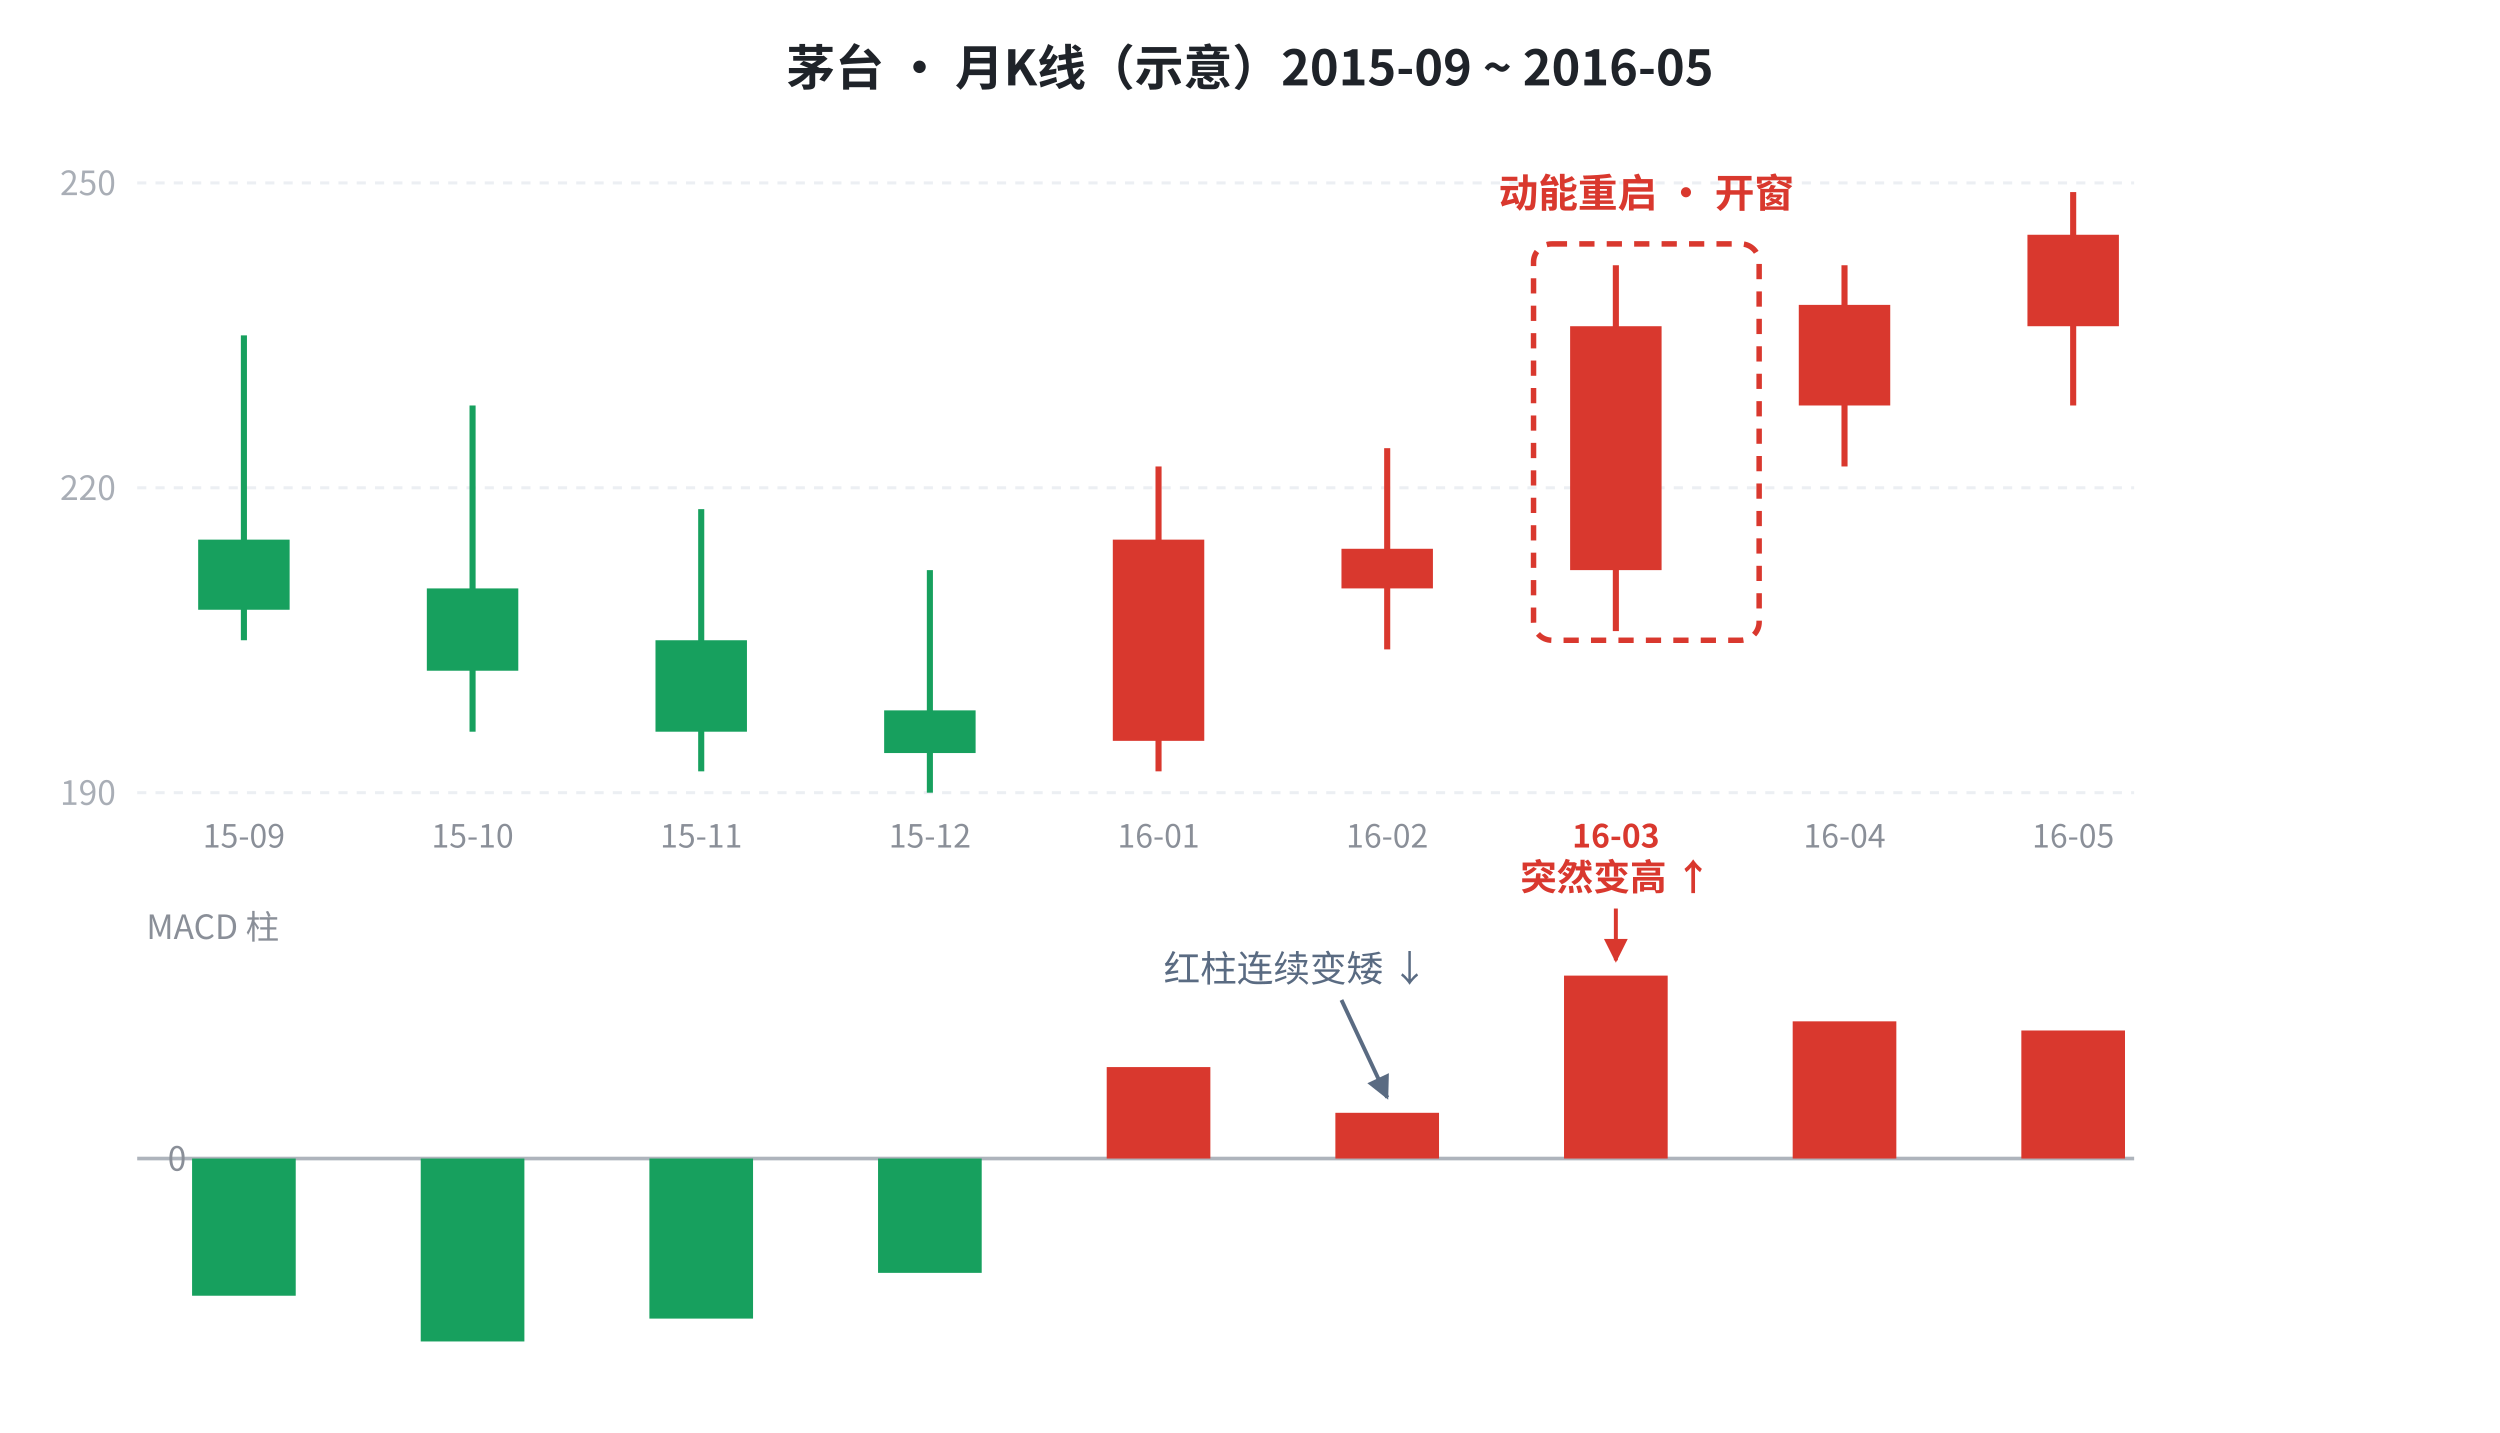
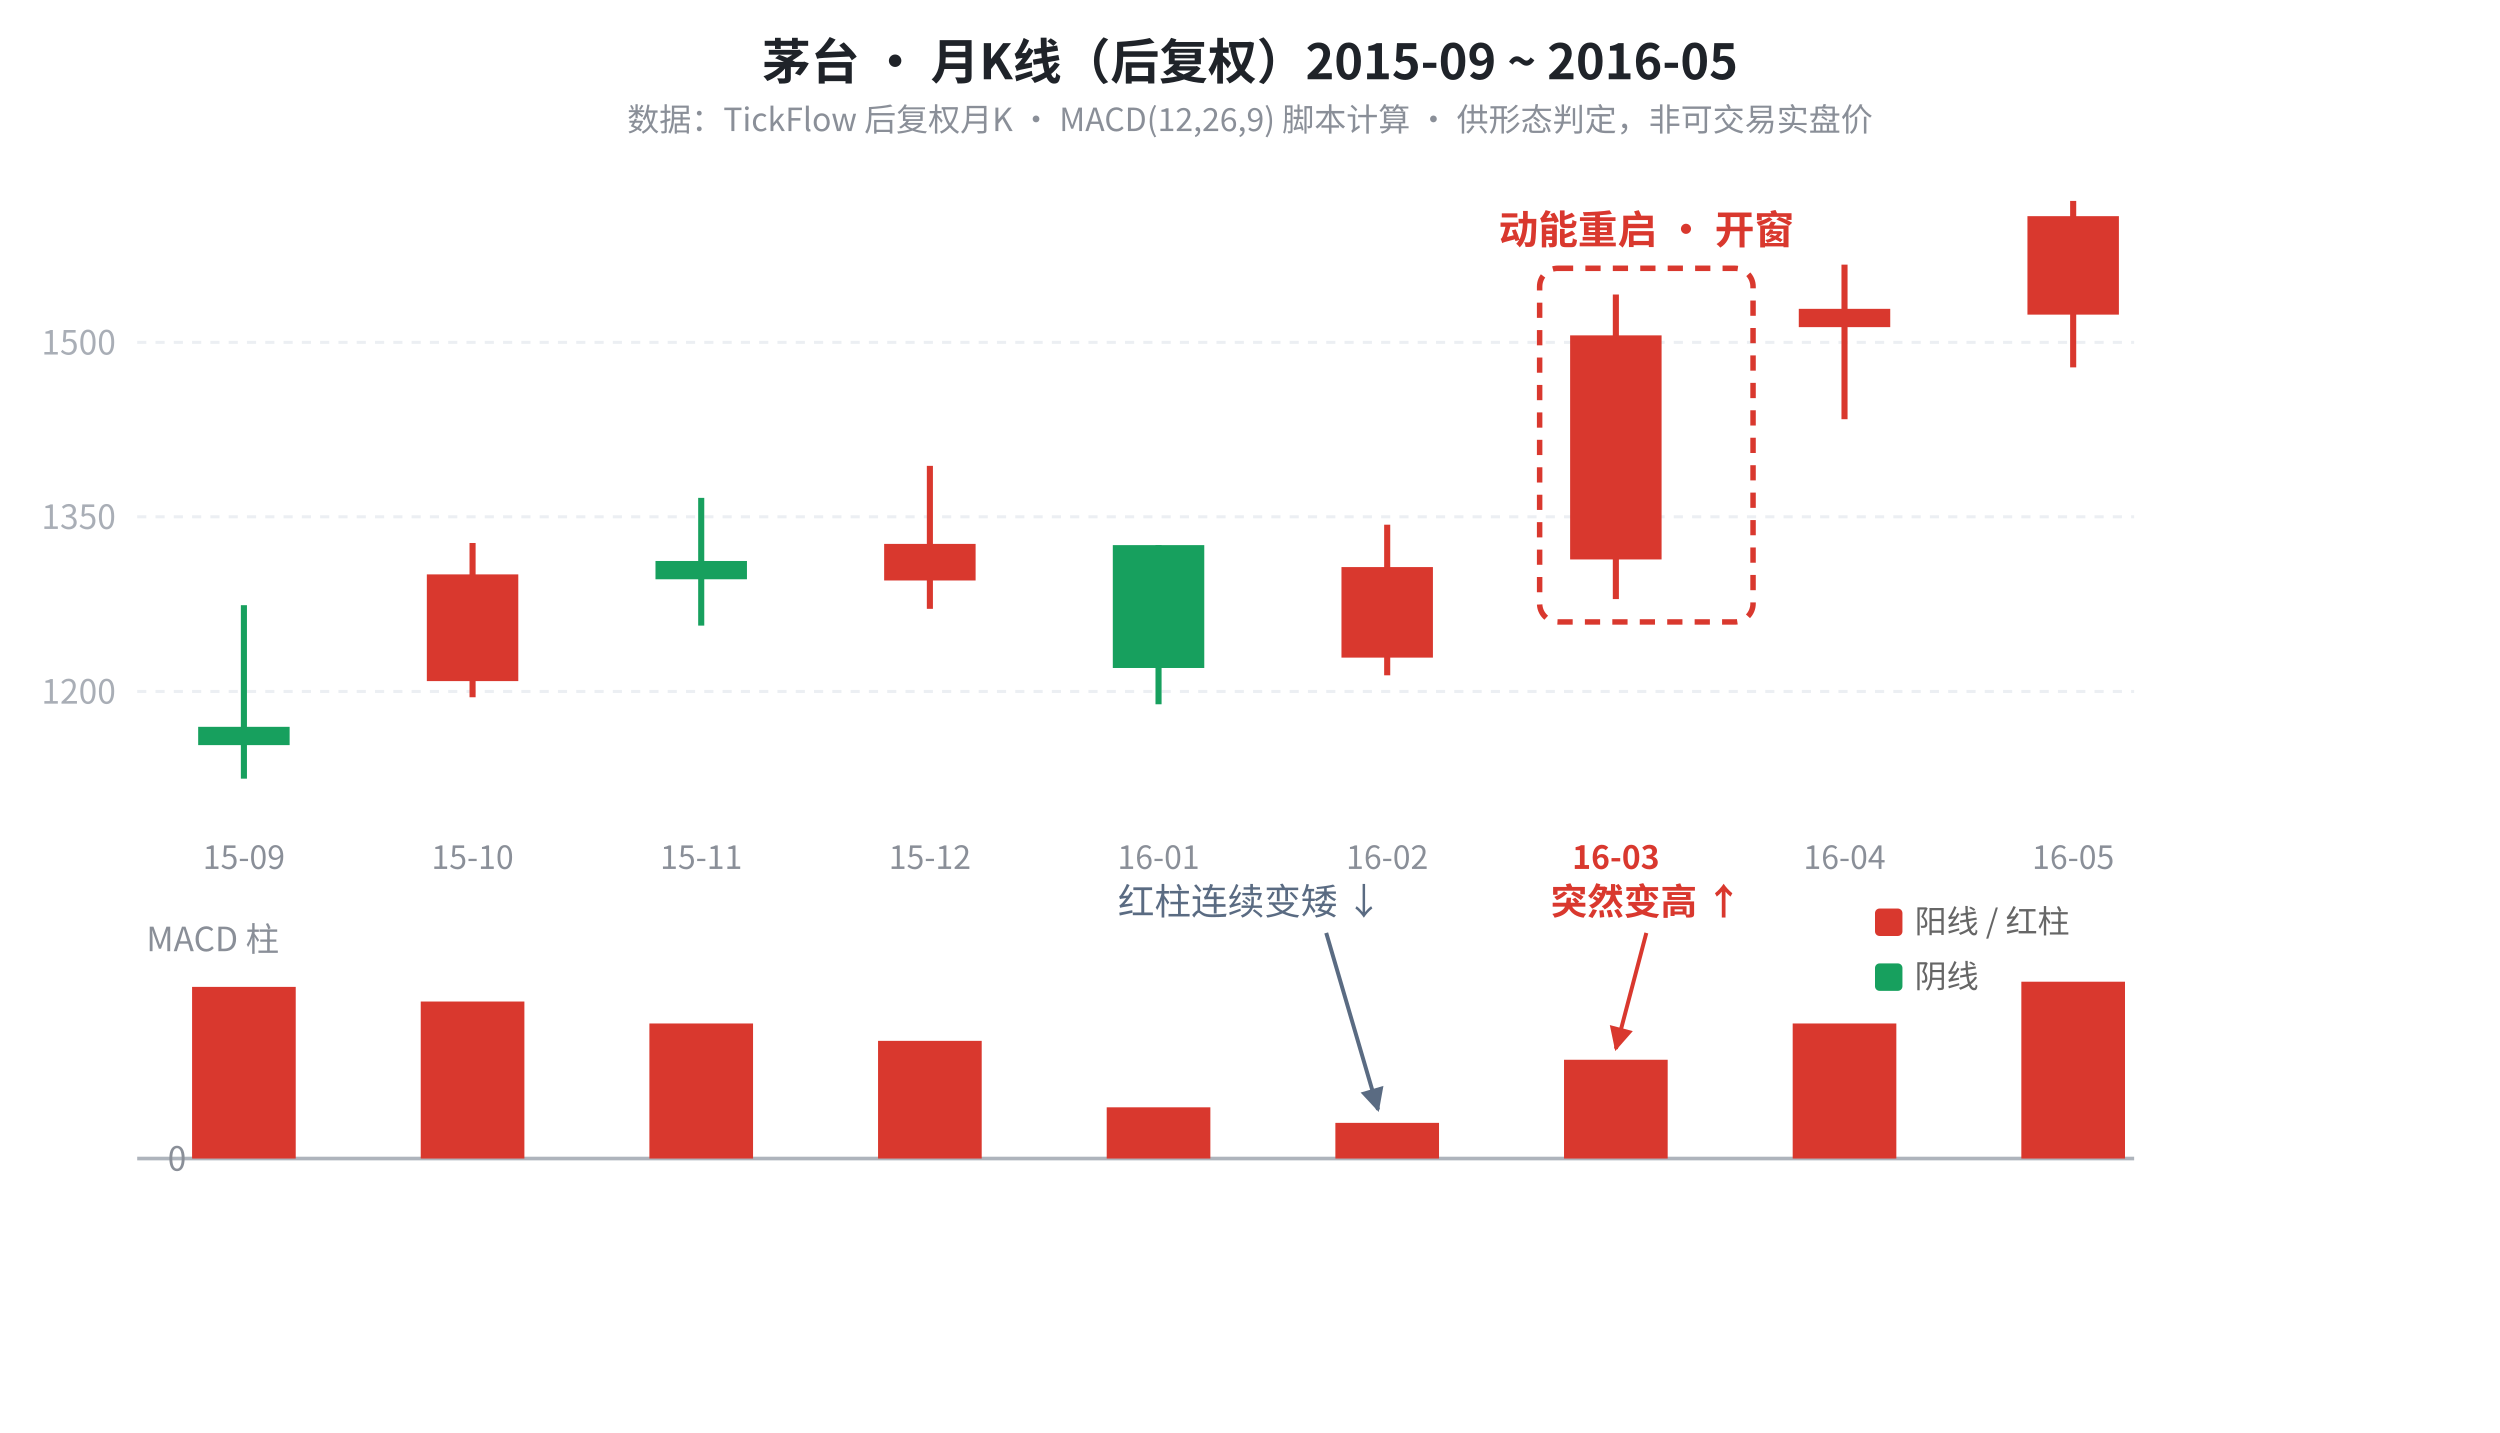
<svg xmlns="http://www.w3.org/2000/svg" viewBox="0 0 820 470" font-family="'PingFang SC','Microsoft YaHei','Noto Sans CJK SC',sans-serif">
-   <text x="410" y="28" text-anchor="middle" font-size="16" font-weight="700" fill="#1f2329">茅台 · 月K线（示意）2015-09 ~ 2016-05</text>
-   <line x1="45" y1="60" x2="700" y2="60" stroke="#eceff3" stroke-width="1" stroke-dasharray="3 3" />
-   <line x1="45" y1="160" x2="700" y2="160" stroke="#eceff3" stroke-width="1" stroke-dasharray="3 3" />
-   <line x1="45" y1="260" x2="700" y2="260" stroke="#eceff3" stroke-width="1" stroke-dasharray="3 3" />
-   <text x="38" y="64" text-anchor="end" font-size="11" fill="#a9aeb6">250</text>
-   <text x="38" y="164" text-anchor="end" font-size="11" fill="#a9aeb6">220</text>
-   <text x="38" y="264" text-anchor="end" font-size="11" fill="#a9aeb6">190</text>
-   <line x1="80" y1="110" x2="80" y2="210" stroke="#17a05e" stroke-width="2" />
-   <rect x="65" y="177" width="30" height="23" fill="#17a05e" />
-   <line x1="155" y1="133" x2="155" y2="240" stroke="#17a05e" stroke-width="2" />
-   <rect x="140" y="193" width="30" height="27" fill="#17a05e" />
-   <line x1="230" y1="167" x2="230" y2="253" stroke="#17a05e" stroke-width="2" />
-   <rect x="215" y="210" width="30" height="30" fill="#17a05e" />
-   <line x1="305" y1="187" x2="305" y2="260" stroke="#17a05e" stroke-width="2" />
-   <rect x="290" y="233" width="30" height="14" fill="#17a05e" />
-   <line x1="380" y1="153" x2="380" y2="253" stroke="#d9382e" stroke-width="2" />
-   <rect x="365" y="177" width="30" height="66" fill="#d9382e" />
-   <line x1="455" y1="147" x2="455" y2="213" stroke="#d9382e" stroke-width="2" />
-   <rect x="440" y="180" width="30" height="13" fill="#d9382e" />
-   <line x1="530" y1="87" x2="530" y2="207" stroke="#d9382e" stroke-width="2" />
-   <rect x="515" y="107" width="30" height="80" fill="#d9382e" />
-   <line x1="605" y1="87" x2="605" y2="153" stroke="#d9382e" stroke-width="2" />
-   <rect x="590" y="100" width="30" height="33" fill="#d9382e" />
-   <line x1="680" y1="63" x2="680" y2="133" stroke="#d9382e" stroke-width="2" />
-   <rect x="665" y="77" width="30" height="30" fill="#d9382e" />
-   <rect x="503" y="80" width="74" height="130" fill="none" stroke="#d9382e" stroke-width="1.8" stroke-dasharray="5 4" rx="6" />
-   <text x="540" y="68" text-anchor="middle" font-size="13" font-weight="700" fill="#d9382e">动能重启 · 开窗</text>
+   <text x="410" y="26" text-anchor="middle" font-size="16" font-weight="700" fill="#1f2329">茅台 · 月K线（后复权）2015-09 ~ 2016-05</text>
+   <text x="410" y="43" text-anchor="middle" font-size="10.5" fill="#8a8f98">数据：TickFlow 后复权月K · MACD(12,26,9) 脚本计算 · 供形态判定，非可交易实盘价</text>
+   <line x1="45" y1="112.3" x2="700" y2="112.3" stroke="#eceff3" stroke-width="1" stroke-dasharray="3 3" />
+   <line x1="45" y1="169.5" x2="700" y2="169.5" stroke="#eceff3" stroke-width="1" stroke-dasharray="3 3" />
+   <line x1="45" y1="226.8" x2="700" y2="226.8" stroke="#eceff3" stroke-width="1" stroke-dasharray="3 3" />
+   <text x="38" y="116.3" text-anchor="end" font-size="11" fill="#a9aeb6">1500</text>
+   <text x="38" y="173.5" text-anchor="end" font-size="11" fill="#a9aeb6">1350</text>
+   <text x="38" y="230.8" text-anchor="end" font-size="11" fill="#a9aeb6">1200</text>
+   <line x1="80" y1="198.5" x2="80" y2="255.4" stroke="#17a05e" stroke-width="2" />
+   <rect x="65" y="238.4" width="30" height="6" fill="#17a05e" />
+   <line x1="155" y1="178.1" x2="155" y2="228.7" stroke="#d9382e" stroke-width="2" />
+   <rect x="140" y="188.4" width="30" height="35" fill="#d9382e" />
+   <line x1="230" y1="163.3" x2="230" y2="205.2" stroke="#17a05e" stroke-width="2" />
+   <rect x="215" y="184" width="30" height="6" fill="#17a05e" />
+   <line x1="305" y1="152.8" x2="305" y2="199.7" stroke="#d9382e" stroke-width="2" />
+   <rect x="290" y="178.4" width="30" height="12" fill="#d9382e" />
+   <line x1="380" y1="178.8" x2="380" y2="231.0" stroke="#17a05e" stroke-width="2" />
+   <rect x="365" y="178.8" width="30" height="40.3" fill="#17a05e" />
+   <line x1="455" y1="172.1" x2="455" y2="221.5" stroke="#d9382e" stroke-width="2" />
+   <rect x="440" y="186" width="30" height="29.7" fill="#d9382e" />
+   <line x1="530" y1="96.6" x2="530" y2="196.5" stroke="#d9382e" stroke-width="2" />
+   <rect x="515" y="110" width="30" height="73.5" fill="#d9382e" />
+   <line x1="605" y1="86.8" x2="605" y2="137.5" stroke="#d9382e" stroke-width="2" />
+   <rect x="590" y="101.3" width="30" height="6" fill="#d9382e" />
+   <line x1="680" y1="65.9" x2="680" y2="120.5" stroke="#d9382e" stroke-width="2" />
+   <rect x="665" y="70.9" width="30" height="32.3" fill="#d9382e" />
+   <rect x="505" y="88" width="70" height="116" fill="none" stroke="#d9382e" stroke-width="1.8" stroke-dasharray="5 4" rx="6" />
+   <text x="540" y="80" text-anchor="middle" font-size="13" font-weight="700" fill="#d9382e">动能重启 · 开窗</text>
  <g font-size="10.5" fill="#8a8f98" text-anchor="middle">
-     <text x="80" y="278">15-09</text>
-     <text x="155" y="278">15-10</text>
-     <text x="230" y="278">15-11</text>
-     <text x="305" y="278">15-12</text>
-     <text x="380" y="278">16-01</text>
-     <text x="455" y="278">16-02</text>
-     <text x="530" y="278" font-weight="700" fill="#d9382e">16-03</text>
-     <text x="605" y="278">16-04</text>
-     <text x="680" y="278">16-05</text>
+     <text x="80" y="285">15-09</text>
+     <text x="155" y="285">15-10</text>
+     <text x="230" y="285">15-11</text>
+     <text x="305" y="285">15-12</text>
+     <text x="380" y="285">16-01</text>
+     <text x="455" y="285">16-02</text>
+     <text x="530" y="285" font-weight="700" fill="#d9382e">16-03</text>
+     <text x="605" y="285">16-04</text>
+     <text x="680" y="285">16-05</text>
  </g>
-   <text x="48" y="308" font-size="11" fill="#8a8f98">MACD 柱</text>
+   <text x="48" y="312" font-size="11" fill="#8a8f98">MACD 柱</text>
  <line x1="45" y1="380" x2="700" y2="380" stroke="#aeb4bc" stroke-width="1.2" />
  <text x="55" y="384" font-size="11" fill="#8a8f98">0</text>
-   <rect x="63" y="380" width="34" height="45" fill="#17a05e" />
-   <rect x="138" y="380" width="34" height="60" fill="#17a05e" />
-   <rect x="213" y="380" width="34" height="52.5" fill="#17a05e" />
-   <rect x="288" y="380" width="34" height="37.5" fill="#17a05e" />
-   <rect x="363" y="350" width="34" height="30" fill="#d9382e" />
-   <rect x="438" y="365" width="34" height="15" fill="#d9382e" />
-   <rect x="513" y="320" width="34" height="60" fill="#d9382e" />
-   <rect x="588" y="335" width="34" height="45" fill="#d9382e" />
-   <rect x="663" y="338" width="34" height="42" fill="#d9382e" />
-   <text x="425" y="322" text-anchor="middle" font-size="12" fill="#5a6b82">红柱连续变矮 ↓</text>
-   <line x1="440" y1="328" x2="455" y2="360" stroke="#5a6b82" stroke-width="1.3" marker-end="url(#arrG)" />
-   <text x="530" y="292" text-anchor="middle" font-size="12" font-weight="700" fill="#d9382e">突然变高 ↑</text>
-   <line x1="530" y1="298" x2="530" y2="315" stroke="#d9382e" stroke-width="1.3" marker-end="url(#arrR)" />
+   <rect x="63" y="323.7" width="34" height="56.3" fill="#d9382e" />
+   <rect x="138" y="328.5" width="34" height="51.5" fill="#d9382e" />
+   <rect x="213" y="335.7" width="34" height="44.3" fill="#d9382e" />
+   <rect x="288" y="341.4" width="34" height="38.6" fill="#d9382e" />
+   <rect x="363" y="363.2" width="34" height="16.8" fill="#d9382e" />
+   <rect x="438" y="368.3" width="34" height="11.7" fill="#d9382e" />
+   <rect x="513" y="347.6" width="34" height="32.4" fill="#d9382e" />
+   <rect x="588" y="335.7" width="34" height="44.3" fill="#d9382e" />
+   <rect x="663" y="322" width="34" height="58" fill="#d9382e" />
+   <text x="410" y="300" text-anchor="middle" font-size="12" fill="#5a6b82">红柱连续变矮 ↓</text>
+   <line x1="435" y1="306" x2="452" y2="364" stroke="#5a6b82" stroke-width="1.3" marker-end="url(#arrB)" />
+   <text x="540" y="300" text-anchor="middle" font-size="12" font-weight="700" fill="#d9382e">突然变高 ↑</text>
+   <line x1="540" y1="306" x2="530" y2="344" stroke="#d9382e" stroke-width="1.3" marker-end="url(#arrR)" />
+   <g font-size="10.5" fill="#666">
+     <rect x="615" y="298" width="9" height="9" fill="#d9382e" rx="1.5" />
+     <text x="628" y="306">阳线 / 红柱</text>
+     <rect x="615" y="316" width="9" height="9" fill="#17a05e" rx="1.5" />
+     <text x="628" y="324">阴线</text>
+   </g>
  <defs>
-     <marker id="arrG" viewBox="0 0 10 10" refX="9" refY="5" markerWidth="6" markerHeight="6" orient="auto">
+     <marker id="arrB" viewBox="0 0 10 10" refX="9" refY="5" markerWidth="6" markerHeight="6" orient="auto">
      <path d="M 0 0 L 10 5 L 0 10 z" fill="#5a6b82" />
    </marker>
    <marker id="arrR" viewBox="0 0 10 10" refX="9" refY="5" markerWidth="6" markerHeight="6" orient="auto">
      <path d="M 0 0 L 10 5 L 0 10 z" fill="#d9382e" />
    </marker>
  </defs>
</svg>
